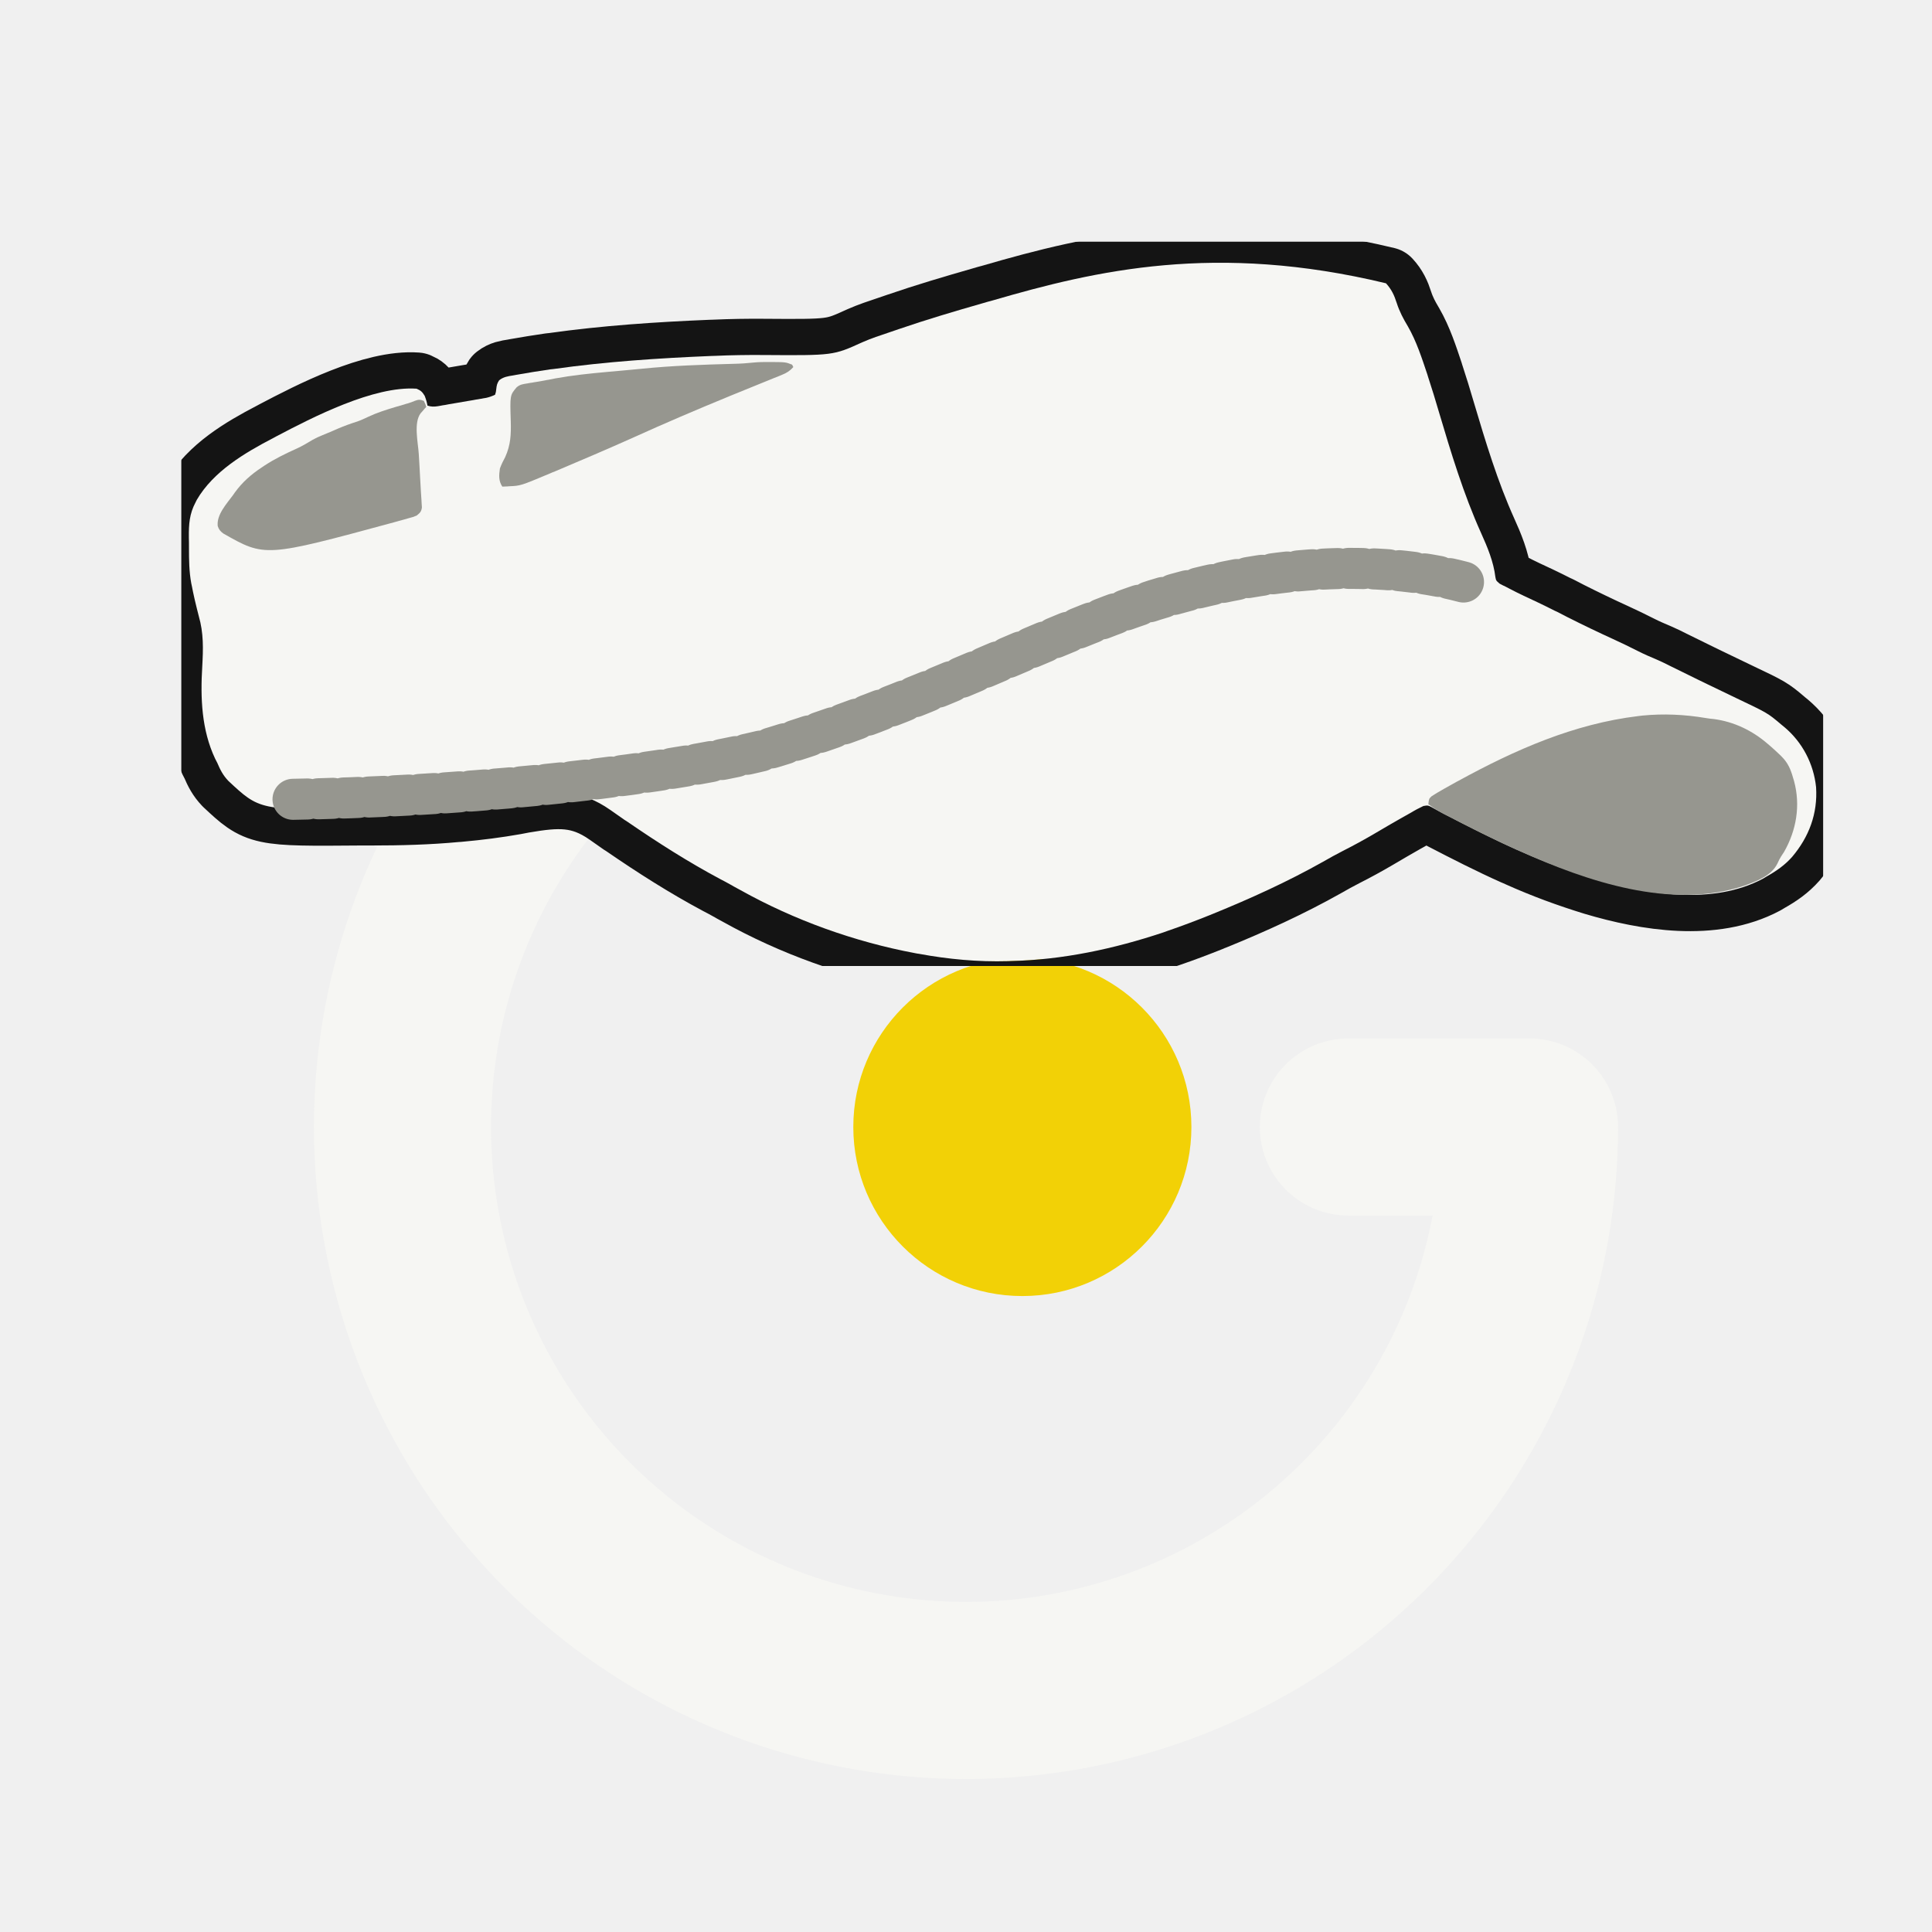
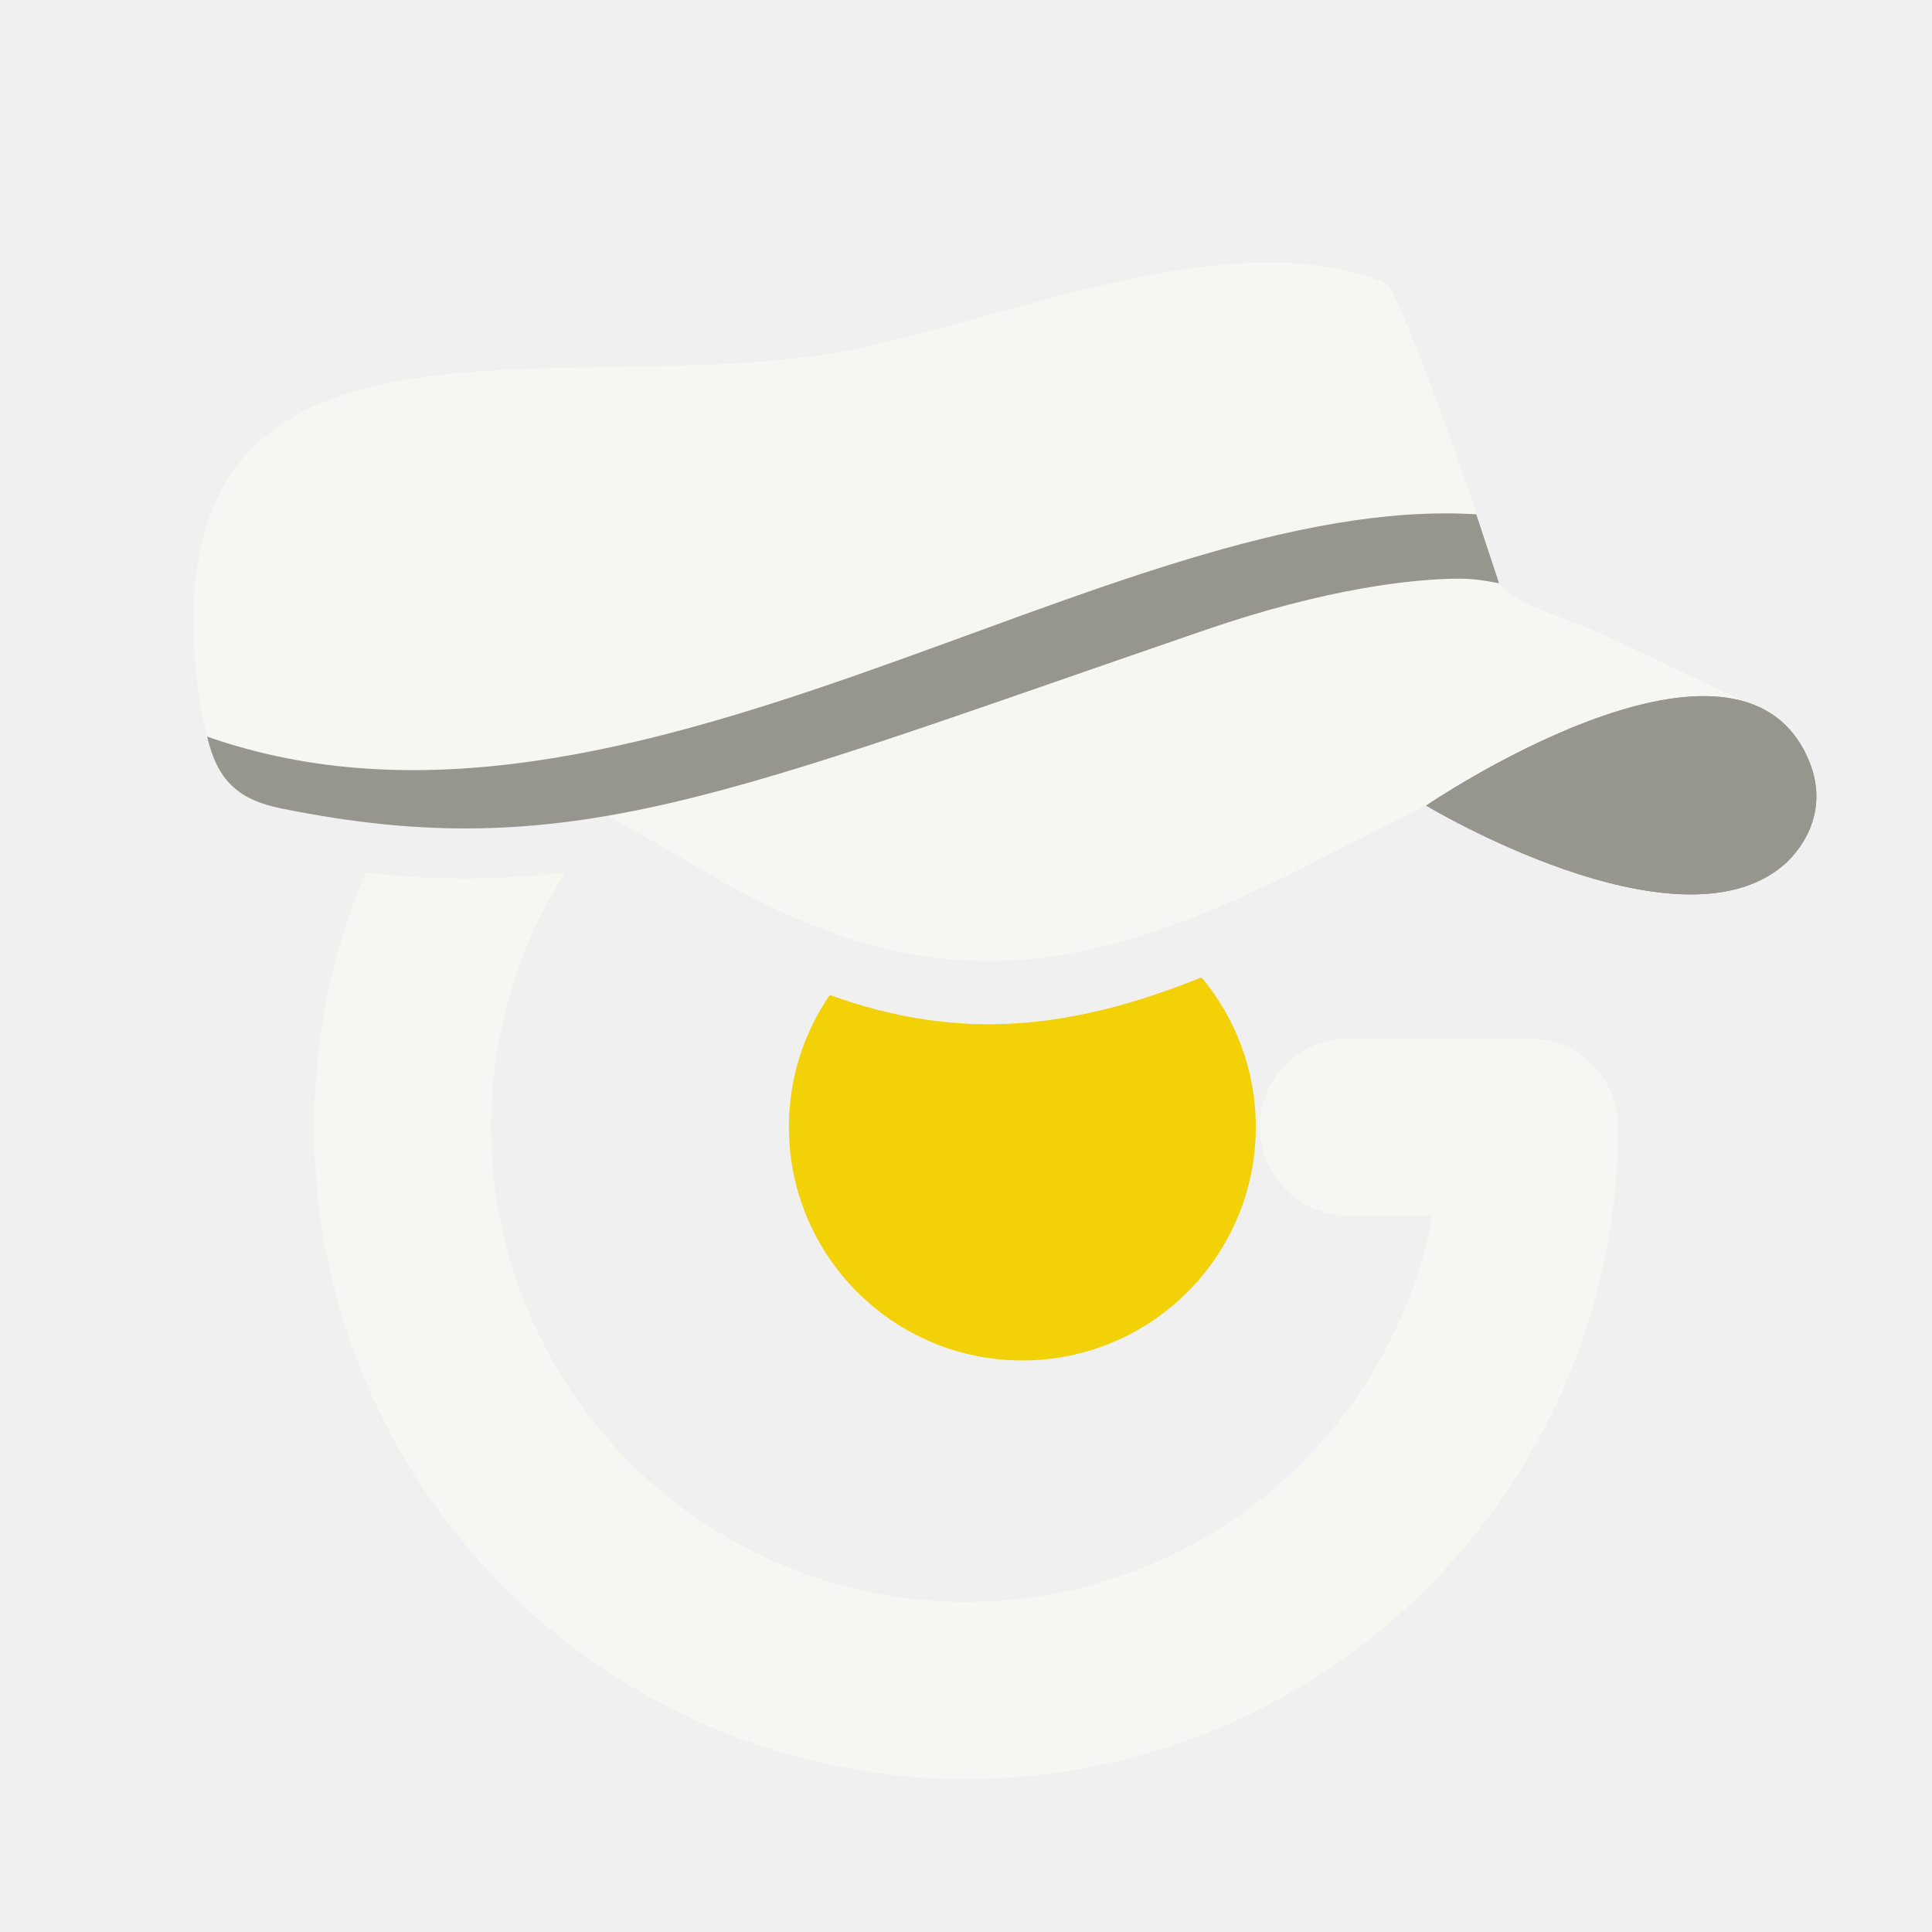
- <svg xmlns="http://www.w3.org/2000/svg" width="240" height="240" viewBox="0 0 240 240" fill="none">
-   <path d="M169.5 90.5C158.049 79.048 142.982 71.921 126.865 70.332C110.748 68.744 94.579 72.793 81.113 81.79C67.647 90.787 57.717 104.174 53.015 119.671C48.313 135.168 49.13 151.816 55.327 166.779C61.523 181.741 72.716 194.092 86.998 201.727C101.28 209.362 117.768 211.809 133.652 208.651C149.536 205.492 163.833 196.924 174.108 184.406C184.382 171.888 189.999 156.195 190 140H167.5" stroke="#F6F6F3" stroke-width="22" stroke-linecap="round" stroke-linejoin="round" />
-   <path d="M127 161C138.598 161 148 151.598 148 140C148 128.402 138.598 119 127 119C115.402 119 106 128.402 106 140C106 151.598 115.402 161 127 161Z" fill="#F2D106" />
-   <g clip-path="url(#clip0_11_19)">
-     <mask id="path-3-outside-1_11_19" maskUnits="userSpaceOnUse" x="18.458" y="27.64" width="212" height="97" fill="black">
-       <rect fill="white" x="18.458" y="27.64" width="212" height="97" />
-       <path fill-rule="evenodd" clip-rule="evenodd" d="M172.17 35.19C172.86 35.94 173.205 36.69 173.505 37.635C173.85 38.7 174.315 39.585 174.885 40.53C175.95 42.375 176.625 44.475 177.3 46.485C177.33 46.605 177.36 46.71 177.405 46.83C177.87 48.255 178.32 49.695 178.74 51.15C180.255 56.25 181.8 61.365 183.99 66.225C184.77 67.95 185.535 69.78 185.76 71.67C185.85 72.135 185.85 72.135 186.3 72.51C186.54 72.645 186.795 72.765 187.05 72.885C187.215 72.975 187.395 73.065 187.56 73.155C188.715 73.755 189.87 74.295 191.04 74.835C191.745 75.18 192.45 75.51 193.14 75.87C193.245 75.915 193.335 75.96 193.44 76.005C193.875 76.23 194.31 76.455 194.745 76.68C196.62 77.625 198.495 78.525 200.4 79.395C201.435 79.875 202.485 80.37 203.505 80.895C204.27 81.285 205.05 81.615 205.83 81.945C206.4 82.185 206.955 82.47 207.495 82.74C208.665 83.325 209.835 83.895 211.005 84.465C211.35 84.63 211.68 84.795 212.025 84.96C213.225 85.545 214.44 86.13 215.64 86.7C219.585 88.575 219.585 88.575 221.25 89.985C221.385 90.105 221.52 90.21 221.67 90.33C223.905 92.205 225.3 94.89 225.6 97.785C225.81 101.07 224.73 103.95 222.63 106.44C221.7 107.49 220.65 108.21 219.45 108.885C219.3 108.975 219.15 109.065 219 109.155C212.775 112.47 204.585 111.12 198.165 109.215C194.985 108.24 191.88 107.1 188.85 105.735C188.7 105.675 188.55 105.615 188.4 105.54C185.37 104.19 182.415 102.675 179.46 101.145C179.25 101.025 179.025 100.92 178.8 100.8C178.59 100.695 178.38 100.575 178.17 100.455C177.405 100.02 177.405 100.02 176.82 100.125C176.67 100.2 176.535 100.275 176.4 100.335C176.265 100.41 176.13 100.47 176.01 100.53C175.935 100.575 175.935 100.575 175.605 100.755C175.545 100.8 175.545 100.8 175.17 101.01C175.005 101.1 174.855 101.19 174.69 101.28C174.525 101.37 174.36 101.46 174.18 101.565C173.055 102.195 171.945 102.855 170.82 103.515C169.515 104.28 168.18 105.015 166.815 105.705C165.99 106.125 165.18 106.575 164.37 107.04C159.975 109.515 155.355 111.615 150.675 113.52C150.54 113.565 150.405 113.625 150.27 113.685C148.545 114.375 146.805 115.035 145.05 115.635C144.87 115.695 144.69 115.755 144.51 115.83C138.39 117.87 132.015 119.235 125.55 119.385C125.43 119.4 125.325 119.4 125.22 119.4C121.515 119.505 117.78 119.16 114.15 118.485C114 118.47 113.85 118.44 113.7 118.41C106.17 117 98.685 114.315 91.995 110.58C91.71 110.43 91.425 110.265 91.14 110.115C91.005 110.025 90.855 109.95 90.72 109.875C90.315 109.65 89.91 109.425 89.49 109.215C85.5 107.085 81.69 104.655 77.955 102.09C77.835 102.015 77.715 101.925 77.58 101.85C76.995 101.445 76.41 101.04 75.825 100.62C72.165 98.055 69.24 98.25 64.95 98.985C64.605 99.06 64.26 99.12 63.93 99.18C61.65 99.585 59.385 99.87 57.075 100.08C56.94 100.095 56.805 100.11 56.67 100.11C53.16 100.44 49.665 100.53 46.14 100.53C45.72 100.53 45.285 100.53 44.865 100.53C32.25 100.635 32.25 100.635 28.365 97.005C27.72 96.33 27.36 95.64 27 94.785C26.91 94.62 26.82 94.44 26.73 94.26C25.035 90.675 24.885 86.7 25.125 82.785C25.245 80.61 25.305 78.645 24.69 76.53C24.51 75.855 24.36 75.195 24.195 74.52C24.165 74.385 24.135 74.25 24.105 74.115C24.015 73.71 23.925 73.305 23.85 72.885C23.82 72.75 23.79 72.615 23.76 72.465C23.49 71.01 23.475 69.555 23.475 68.085C23.475 67.635 23.475 67.2 23.46 66.765C23.445 65.145 23.52 63.84 24.3 62.385C24.345 62.295 24.405 62.19 24.45 62.085C26.505 58.56 30.39 56.265 33.9 54.435C34.02 54.375 34.155 54.3 34.29 54.225C38.85 51.825 46.44 47.91 51.75 48.285C52.275 48.51 52.455 48.675 52.755 49.17C52.92 49.59 53.025 49.95 53.1 50.385C53.565 50.535 53.91 50.535 54.39 50.46C54.54 50.43 54.675 50.4 54.81 50.385C54.96 50.355 55.11 50.325 55.275 50.31C55.425 50.28 55.575 50.25 55.74 50.22C56.055 50.175 56.385 50.115 56.715 50.055C57.21 49.965 57.705 49.89 58.2 49.8C58.515 49.755 58.83 49.695 59.145 49.635C59.295 49.62 59.445 49.59 59.595 49.56C59.745 49.545 59.88 49.515 60.015 49.485C60.135 49.47 60.27 49.44 60.39 49.425C60.78 49.335 61.125 49.215 61.5 49.035C61.605 48.705 61.605 48.705 61.65 48.315C61.695 47.865 61.755 47.61 62.01 47.235C62.55 46.815 63.075 46.74 63.75 46.635C63.885 46.605 64.005 46.59 64.155 46.56C65.55 46.305 66.945 46.095 68.34 45.885C68.475 45.87 68.61 45.855 68.76 45.84C75.255 44.925 81.795 44.49 88.35 44.22C88.515 44.22 88.68 44.205 88.845 44.205C90.825 44.115 92.805 44.085 94.8 44.1C103.515 44.16 103.515 44.16 107.1 42.525C108.225 42.03 109.365 41.655 110.535 41.265C110.895 41.145 111.255 41.01 111.63 40.89C115.08 39.705 118.575 38.67 122.085 37.665C122.49 37.545 122.895 37.425 123.315 37.32C136.14 33.585 151.035 30.105 172.17 35.19Z" />
-     </mask>
-     <path fill-rule="evenodd" clip-rule="evenodd" d="M172.17 35.19C172.86 35.94 173.205 36.69 173.505 37.635C173.85 38.7 174.315 39.585 174.885 40.53C175.95 42.375 176.625 44.475 177.3 46.485C177.33 46.605 177.36 46.71 177.405 46.83C177.87 48.255 178.32 49.695 178.74 51.15C180.255 56.25 181.8 61.365 183.99 66.225C184.77 67.95 185.535 69.78 185.76 71.67C185.85 72.135 185.85 72.135 186.3 72.51C186.54 72.645 186.795 72.765 187.05 72.885C187.215 72.975 187.395 73.065 187.56 73.155C188.715 73.755 189.87 74.295 191.04 74.835C191.745 75.18 192.45 75.51 193.14 75.87C193.245 75.915 193.335 75.96 193.44 76.005C193.875 76.23 194.31 76.455 194.745 76.68C196.62 77.625 198.495 78.525 200.4 79.395C201.435 79.875 202.485 80.37 203.505 80.895C204.27 81.285 205.05 81.615 205.83 81.945C206.4 82.185 206.955 82.47 207.495 82.74C208.665 83.325 209.835 83.895 211.005 84.465C211.35 84.63 211.68 84.795 212.025 84.96C213.225 85.545 214.44 86.13 215.64 86.7C219.585 88.575 219.585 88.575 221.25 89.985C221.385 90.105 221.52 90.21 221.67 90.33C223.905 92.205 225.3 94.89 225.6 97.785C225.81 101.07 224.73 103.95 222.63 106.44C221.7 107.49 220.65 108.21 219.45 108.885C219.3 108.975 219.15 109.065 219 109.155C212.775 112.47 204.585 111.12 198.165 109.215C194.985 108.24 191.88 107.1 188.85 105.735C188.7 105.675 188.55 105.615 188.4 105.54C185.37 104.19 182.415 102.675 179.46 101.145C179.25 101.025 179.025 100.92 178.8 100.8C178.59 100.695 178.38 100.575 178.17 100.455C177.405 100.02 177.405 100.02 176.82 100.125C176.67 100.2 176.535 100.275 176.4 100.335C176.265 100.41 176.13 100.47 176.01 100.53C175.935 100.575 175.935 100.575 175.605 100.755C175.545 100.8 175.545 100.8 175.17 101.01C175.005 101.1 174.855 101.19 174.69 101.28C174.525 101.37 174.36 101.46 174.18 101.565C173.055 102.195 171.945 102.855 170.82 103.515C169.515 104.28 168.18 105.015 166.815 105.705C165.99 106.125 165.18 106.575 164.37 107.04C159.975 109.515 155.355 111.615 150.675 113.52C150.54 113.565 150.405 113.625 150.27 113.685C148.545 114.375 146.805 115.035 145.05 115.635C144.87 115.695 144.69 115.755 144.51 115.83C138.39 117.87 132.015 119.235 125.55 119.385C125.43 119.4 125.325 119.4 125.22 119.4C121.515 119.505 117.78 119.16 114.15 118.485C114 118.47 113.85 118.44 113.7 118.41C106.17 117 98.685 114.315 91.995 110.58C91.71 110.43 91.425 110.265 91.14 110.115C91.005 110.025 90.855 109.95 90.72 109.875C90.315 109.65 89.91 109.425 89.49 109.215C85.5 107.085 81.69 104.655 77.955 102.09C77.835 102.015 77.715 101.925 77.58 101.85C76.995 101.445 76.41 101.04 75.825 100.62C72.165 98.055 69.24 98.25 64.95 98.985C64.605 99.06 64.26 99.12 63.93 99.18C61.65 99.585 59.385 99.87 57.075 100.08C56.94 100.095 56.805 100.11 56.67 100.11C53.16 100.44 49.665 100.53 46.14 100.53C45.72 100.53 45.285 100.53 44.865 100.53C32.25 100.635 32.25 100.635 28.365 97.005C27.72 96.33 27.36 95.64 27 94.785C26.91 94.62 26.82 94.44 26.73 94.26C25.035 90.675 24.885 86.7 25.125 82.785C25.245 80.61 25.305 78.645 24.69 76.53C24.51 75.855 24.36 75.195 24.195 74.52C24.165 74.385 24.135 74.25 24.105 74.115C24.015 73.71 23.925 73.305 23.85 72.885C23.82 72.75 23.79 72.615 23.76 72.465C23.49 71.01 23.475 69.555 23.475 68.085C23.475 67.635 23.475 67.2 23.46 66.765C23.445 65.145 23.52 63.84 24.3 62.385C24.345 62.295 24.405 62.19 24.45 62.085C26.505 58.56 30.39 56.265 33.9 54.435C34.02 54.375 34.155 54.3 34.29 54.225C38.85 51.825 46.44 47.91 51.75 48.285C52.275 48.51 52.455 48.675 52.755 49.17C52.92 49.59 53.025 49.95 53.1 50.385C53.565 50.535 53.91 50.535 54.39 50.46C54.54 50.43 54.675 50.4 54.81 50.385C54.96 50.355 55.11 50.325 55.275 50.31C55.425 50.28 55.575 50.25 55.74 50.22C56.055 50.175 56.385 50.115 56.715 50.055C57.21 49.965 57.705 49.89 58.2 49.8C58.515 49.755 58.83 49.695 59.145 49.635C59.295 49.62 59.445 49.59 59.595 49.56C59.745 49.545 59.88 49.515 60.015 49.485C60.135 49.47 60.27 49.44 60.39 49.425C60.78 49.335 61.125 49.215 61.5 49.035C61.605 48.705 61.605 48.705 61.65 48.315C61.695 47.865 61.755 47.61 62.01 47.235C62.55 46.815 63.075 46.74 63.75 46.635C63.885 46.605 64.005 46.59 64.155 46.56C65.55 46.305 66.945 46.095 68.34 45.885C68.475 45.87 68.61 45.855 68.76 45.84C75.255 44.925 81.795 44.49 88.35 44.22C88.515 44.22 88.68 44.205 88.845 44.205C90.825 44.115 92.805 44.085 94.8 44.1C103.515 44.16 103.515 44.16 107.1 42.525C108.225 42.03 109.365 41.655 110.535 41.265C110.895 41.145 111.255 41.01 111.63 40.89C115.08 39.705 118.575 38.67 122.085 37.665C122.49 37.545 122.895 37.425 123.315 37.32C136.14 33.585 151.035 30.105 172.17 35.19Z" fill="#F6F6F3" />
-     <path fill-rule="evenodd" clip-rule="evenodd" d="M172.17 35.19C172.86 35.94 173.205 36.69 173.505 37.635C173.85 38.7 174.315 39.585 174.885 40.53C175.95 42.375 176.625 44.475 177.3 46.485C177.33 46.605 177.36 46.71 177.405 46.83C177.87 48.255 178.32 49.695 178.74 51.15C180.255 56.25 181.8 61.365 183.99 66.225C184.77 67.95 185.535 69.78 185.76 71.67C185.85 72.135 185.85 72.135 186.3 72.51C186.54 72.645 186.795 72.765 187.05 72.885C187.215 72.975 187.395 73.065 187.56 73.155C188.715 73.755 189.87 74.295 191.04 74.835C191.745 75.18 192.45 75.51 193.14 75.87C193.245 75.915 193.335 75.96 193.44 76.005C193.875 76.23 194.31 76.455 194.745 76.68C196.62 77.625 198.495 78.525 200.4 79.395C201.435 79.875 202.485 80.37 203.505 80.895C204.27 81.285 205.05 81.615 205.83 81.945C206.4 82.185 206.955 82.47 207.495 82.74C208.665 83.325 209.835 83.895 211.005 84.465C211.35 84.63 211.68 84.795 212.025 84.96C213.225 85.545 214.44 86.13 215.64 86.7C219.585 88.575 219.585 88.575 221.25 89.985C221.385 90.105 221.52 90.21 221.67 90.33C223.905 92.205 225.3 94.89 225.6 97.785C225.81 101.07 224.73 103.95 222.63 106.44C221.7 107.49 220.65 108.21 219.45 108.885C219.3 108.975 219.15 109.065 219 109.155C212.775 112.47 204.585 111.12 198.165 109.215C194.985 108.24 191.88 107.1 188.85 105.735C188.7 105.675 188.55 105.615 188.4 105.54C185.37 104.19 182.415 102.675 179.46 101.145C179.25 101.025 179.025 100.92 178.8 100.8C178.59 100.695 178.38 100.575 178.17 100.455C177.405 100.02 177.405 100.02 176.82 100.125C176.67 100.2 176.535 100.275 176.4 100.335C176.265 100.41 176.13 100.47 176.01 100.53C175.935 100.575 175.935 100.575 175.605 100.755C175.545 100.8 175.545 100.8 175.17 101.01C175.005 101.1 174.855 101.19 174.69 101.28C174.525 101.37 174.36 101.46 174.18 101.565C173.055 102.195 171.945 102.855 170.82 103.515C169.515 104.28 168.18 105.015 166.815 105.705C165.99 106.125 165.18 106.575 164.37 107.04C159.975 109.515 155.355 111.615 150.675 113.52C150.54 113.565 150.405 113.625 150.27 113.685C148.545 114.375 146.805 115.035 145.05 115.635C144.87 115.695 144.69 115.755 144.51 115.83C138.39 117.87 132.015 119.235 125.55 119.385C125.43 119.4 125.325 119.4 125.22 119.4C121.515 119.505 117.78 119.16 114.15 118.485C114 118.47 113.85 118.44 113.7 118.41C106.17 117 98.685 114.315 91.995 110.58C91.71 110.43 91.425 110.265 91.14 110.115C91.005 110.025 90.855 109.95 90.72 109.875C90.315 109.65 89.91 109.425 89.49 109.215C85.5 107.085 81.69 104.655 77.955 102.09C77.835 102.015 77.715 101.925 77.58 101.85C76.995 101.445 76.41 101.04 75.825 100.62C72.165 98.055 69.24 98.25 64.95 98.985C64.605 99.06 64.26 99.12 63.93 99.18C61.65 99.585 59.385 99.87 57.075 100.08C56.94 100.095 56.805 100.11 56.67 100.11C53.16 100.44 49.665 100.53 46.14 100.53C45.72 100.53 45.285 100.53 44.865 100.53C32.25 100.635 32.25 100.635 28.365 97.005C27.72 96.33 27.36 95.64 27 94.785C26.91 94.62 26.82 94.44 26.73 94.26C25.035 90.675 24.885 86.7 25.125 82.785C25.245 80.61 25.305 78.645 24.69 76.53C24.51 75.855 24.36 75.195 24.195 74.52C24.165 74.385 24.135 74.25 24.105 74.115C24.015 73.71 23.925 73.305 23.85 72.885C23.82 72.75 23.79 72.615 23.76 72.465C23.49 71.01 23.475 69.555 23.475 68.085C23.475 67.635 23.475 67.2 23.46 66.765C23.445 65.145 23.52 63.84 24.3 62.385C24.345 62.295 24.405 62.19 24.45 62.085C26.505 58.56 30.39 56.265 33.9 54.435C34.02 54.375 34.155 54.3 34.29 54.225C38.85 51.825 46.44 47.91 51.75 48.285C52.275 48.51 52.455 48.675 52.755 49.17C52.92 49.59 53.025 49.95 53.1 50.385C53.565 50.535 53.91 50.535 54.39 50.46C54.54 50.43 54.675 50.4 54.81 50.385C54.96 50.355 55.11 50.325 55.275 50.31C55.425 50.28 55.575 50.25 55.74 50.22C56.055 50.175 56.385 50.115 56.715 50.055C57.21 49.965 57.705 49.89 58.2 49.8C58.515 49.755 58.83 49.695 59.145 49.635C59.295 49.62 59.445 49.59 59.595 49.56C59.745 49.545 59.88 49.515 60.015 49.485C60.135 49.47 60.27 49.44 60.39 49.425C60.78 49.335 61.125 49.215 61.5 49.035C61.605 48.705 61.605 48.705 61.65 48.315C61.695 47.865 61.755 47.61 62.01 47.235C62.55 46.815 63.075 46.74 63.75 46.635C63.885 46.605 64.005 46.59 64.155 46.56C65.55 46.305 66.945 46.095 68.34 45.885C68.475 45.87 68.61 45.855 68.76 45.84C75.255 44.925 81.795 44.49 88.35 44.22C88.515 44.22 88.68 44.205 88.845 44.205C90.825 44.115 92.805 44.085 94.8 44.1C103.515 44.16 103.515 44.16 107.1 42.525C108.225 42.03 109.365 41.655 110.535 41.265C110.895 41.145 111.255 41.01 111.63 40.89C115.08 39.705 118.575 38.67 122.085 37.665C122.49 37.545 122.895 37.425 123.315 37.32C136.14 33.585 151.035 30.105 172.17 35.19Z" stroke="#141414" stroke-width="9" stroke-linejoin="round" mask="url(#path-3-outside-1_11_19)" />
-     <path fill-rule="evenodd" clip-rule="evenodd" d="M95.475 44.97C95.595 44.97 95.715 44.97 95.85 44.97C97.605 44.985 97.605 44.985 98.4 45.3C98.445 45.39 98.505 45.495 98.55 45.6C98.115 46.08 97.74 46.32 97.14 46.56C96.975 46.635 96.81 46.695 96.645 46.77C96.465 46.845 96.285 46.905 96.105 46.98C95.91 47.07 95.715 47.145 95.52 47.22C95.1 47.385 94.68 47.565 94.26 47.73C93.105 48.195 91.95 48.675 90.795 49.14C90.675 49.185 90.555 49.245 90.435 49.29C86.49 50.91 82.59 52.575 78.72 54.33C75.48 55.785 72.225 57.165 68.97 58.545C68.73 58.635 68.505 58.725 68.28 58.83C64.665 60.345 64.665 60.345 63.255 60.405C63.105 60.42 62.94 60.435 62.76 60.435C62.64 60.435 62.52 60.45 62.4 60.45C61.92 59.73 61.98 59.025 62.1 58.2C62.28 57.705 62.505 57.24 62.76 56.775C63.435 55.29 63.495 53.955 63.45 52.35C63.345 49.095 63.345 49.095 64.185 48.105C64.62 47.745 64.98 47.715 65.535 47.625C65.745 47.58 65.955 47.55 66.18 47.52C66.285 47.49 66.405 47.475 66.525 47.46C66.93 47.4 67.32 47.325 67.725 47.25C67.86 47.22 67.995 47.19 68.145 47.175C68.415 47.115 68.685 47.07 68.97 47.01C71.115 46.62 73.275 46.395 75.45 46.2C75.735 46.17 76.035 46.14 76.32 46.125C76.755 46.08 77.19 46.035 77.61 46.005C78.315 45.945 79.005 45.87 79.695 45.81C83.49 45.42 87.315 45.3 91.125 45.195C91.98 45.18 92.835 45.12 93.69 45.03C94.29 44.97 94.875 44.97 95.475 44.97Z" fill="#96968F" />
-     <path fill-rule="evenodd" clip-rule="evenodd" d="M52.65 49.8C52.845 50.19 52.845 50.19 52.95 50.55C52.89 50.625 52.83 50.685 52.755 50.76C52.68 50.85 52.59 50.955 52.515 51.045C52.425 51.135 52.35 51.225 52.26 51.33C51.36 52.5 51.93 54.975 52.02 56.37C52.05 56.79 52.065 57.195 52.095 57.615C52.125 58.26 52.17 58.905 52.2 59.55C52.23 60.075 52.26 60.6 52.29 61.125C52.305 61.425 52.335 61.725 52.35 62.025C52.365 62.19 52.365 62.37 52.38 62.565C52.38 62.64 52.38 62.64 52.41 63.045C52.335 63.57 52.17 63.72 51.75 64.05C51.3 64.23 51.3 64.23 50.79 64.365C50.685 64.395 50.595 64.425 50.49 64.455C50.19 64.545 49.875 64.62 49.56 64.71C49.35 64.77 49.125 64.83 48.915 64.89C32.925 69.225 32.925 69.225 27.735 66.27C27.375 66 27.18 65.775 27.045 65.34C26.895 63.93 28.155 62.58 28.95 61.5C29.025 61.38 29.115 61.275 29.19 61.155C30.105 59.895 31.2 58.935 32.49 58.08C32.625 57.99 32.76 57.9 32.895 57.81C34.155 56.985 35.49 56.34 36.855 55.725C37.545 55.41 38.175 55.035 38.82 54.645C39.21 54.42 39.6 54.24 40.02 54.075C40.68 53.805 41.34 53.535 42 53.235C42.78 52.905 43.56 52.62 44.37 52.365C44.85 52.2 45.285 51.99 45.735 51.78C46.815 51.27 47.91 50.925 49.05 50.58C49.425 50.475 49.815 50.355 50.19 50.25C50.355 50.19 50.52 50.145 50.7 50.1C51.15 49.95 51.15 49.95 51.555 49.785C51.99 49.62 52.215 49.62 52.65 49.8Z" fill="#96968F" />
-     <path fill-rule="evenodd" clip-rule="evenodd" d="M211.86 89.19C212.205 89.25 212.55 89.295 212.91 89.325C215.4 89.655 217.68 90.75 219.585 92.4C219.66 92.46 219.66 92.46 219.99 92.745C220.365 93.075 220.725 93.405 221.085 93.75C221.19 93.84 221.28 93.945 221.385 94.05C222.12 94.8 222.45 95.595 222.735 96.6C222.78 96.75 222.825 96.9 222.87 97.05C223.68 100.065 223.155 103.14 221.625 105.825C221.505 106.02 221.385 106.2 221.25 106.395C221.07 106.68 220.935 106.965 220.8 107.265C220.035 108.825 218.19 109.47 216.645 110.04C207.57 113.04 197.145 109.485 188.835 105.75C188.685 105.69 188.535 105.615 188.385 105.555C186.015 104.49 183.69 103.335 181.365 102.15C181.23 102.075 181.095 102.015 180.96 101.94C180.57 101.745 180.18 101.55 179.79 101.34C179.67 101.28 179.55 101.22 179.43 101.16C178.725 100.8 178.08 100.38 177.435 99.9C177.51 99.225 177.51 99.225 177.825 98.925C177.93 98.85 178.035 98.79 178.155 98.715C178.275 98.64 178.395 98.565 178.515 98.49C178.65 98.415 178.8 98.325 178.935 98.25C179.085 98.16 179.22 98.085 179.37 97.995C179.88 97.71 180.39 97.425 180.9 97.14C180.99 97.095 181.08 97.035 181.185 96.99C188.19 93.15 195.525 89.91 203.535 88.95C203.7 88.935 203.865 88.905 204.03 88.89C206.655 88.635 209.265 88.755 211.86 89.19Z" fill="#96968F" />
-     <path d="M181.8 72.3C171 69.45 157.5 70.2 143.4 74.55C129 79.2 114 87.6 94.5 93.3C79.5 96.9 55.5 99 36 99.3" stroke="#96968F" stroke-width="5.1" stroke-linecap="round" stroke-dasharray="1.8 1.35" />
+ <svg xmlns="http://www.w3.org/2000/svg" width="240" height="240" viewBox="0 0 240 240">
+   <g id="Layer_1" data-name="Layer 1">
+     <g id="Layer_2" data-name="Layer 2" data-vc-layer="sublayer" display="none">
+       <path d="M0 0 L240 0 L240 240 L0 240 Z" fill="#000000" />
+     </g>
+     <g>
+       <path d="M149.257 121.408 C153.466 126.442 156 132.925 156 140 C156 156.016 143.016 169 127 169 C110.984 169 98 156.016 98 140 C98 133.914 99.875 128.266 103.078 123.602 C119.337 129.487 133.302 127.841 149.257 121.408 Z" fill="#f2d106" />
+     </g>
+     <path d="M186.219 72.443 C188.681 75.43 192.893 75.967 200.4 79.395 L211.005 84.465 C211.35 84.63 211.68 84.795 212.025 84.96 C213.225 85.545 214.44 86.13 215.64 86.7 C219.585 88.575 219.585 88.575 221.25 89.985 C221.385 90.105 221.52 90.21 221.67 90.33 C223.905 92.205 225.3 94.89 225.6 97.785 C225.81 101.07 224.73 103.95 222.63 106.44 C221.7 107.49 220.65 108.21 219.45 108.885 C219.3 108.975 219.15 109.065 219 109.155 C212.775 112.47 204.585 111.12 198.165 109.215 C189.08 106.43 178.857 101.043 177.158 100.072 C177.158 100.072 165.929 105.685 164.488 106.431 C136.764 120.781 117.247 125.282 89.084 109.141 C86.026 107.388 80.015 103.82 75.5 101.333 C70.531 102.074 69.466 102.435 60.985 102.861 C53.52 103.236 44.063 102.073 38.119 101.043 C34.721 100.455 32.024 99.971 29.11 97.906 C29.11 97.906 25.434 95.506 24.3 83.006 C19.916 34.693 68.458 49.455 102.863 43.965 C123.006 40.75 152.207 26.96 172.17 35.19 C173.91 35.908 185.094 68.054 186.219 72.443 Z" fill="#f6f6f3" />
+     <path d="M25.73 91.504 C78.201 109.926 138.041 61.127 183.392 63.889 L186.219 72.443 C186.3 72.51 183.778 71.881 181.412 71.881 C175.562 71.881 164.753 73.095 149.741 78.25 C89.915 98.793 70.595 107.654 34.915 100.425 C29.564 99.34 27 96.929 25.73 91.504 Z" fill="#96968f" />
+     <g>
+       <path d="M149.741 84.474 C159.234 81.214 167.047 79.53 172.987 78.733 C174.455 80.004 175.887 81.336 177.279 82.727 C181.574 87.023 181.574 93.988 177.278 98.284 C172.982 102.579 166.017 102.579 161.721 98.283 C156.603 93.164 150.735 89.158 144.445 86.298 C146.174 85.7 147.939 85.092 149.741 84.474 Z" fill="#f6f6f3" />
+       <path d="M70.206 108.349 C60.158 124.177 57.947 144.361 65.49 162.575 C76.256 188.571 103.91 203.354 131.507 197.867 C155.128 193.17 173.486 174.592 177.965 151.005 L167.5 151.005 C161.425 151.005 156.5 146.08 156.5 140.005 C156.5 133.93 161.425 129.005 167.5 129.005 L190 129.005 C196.072 129.005 201 133.934 201 140.006 C200.998 178.636 173.684 211.91 135.797 219.445 C97.91 226.978 59.944 206.682 45.164 170.993 C36.607 150.331 37.193 127.824 45.436 108.37 C54.075 109.413 61.989 109.379 70.206 108.349 Z" fill="#f6f6f3" />
+     </g>
+     <g>
+       <path d="M177.158 100.072 C177.158 100.072 214.575 74.577 224.217 93.41 C228.575 101.922 221.539 107.491 221.539 107.491 C208.247 118.777 177.158 100.072 177.158 100.072 Z" fill="#96968f" />
+       <path d="M177.158 100.072 C177.158 100.072 214.575 74.577 224.217 93.41 C228.575 101.922 221.539 107.491 221.539 107.491 C208.247 118.777 177.158 100.072 177.158 100.072 Z" fill="#96968f" />
+     </g>
  </g>
-   <defs>
-     <clipPath id="clip0_11_19">
-       <rect width="204" height="90" fill="white" transform="translate(22.5 30)" />
-     </clipPath>
-   </defs>
</svg>
